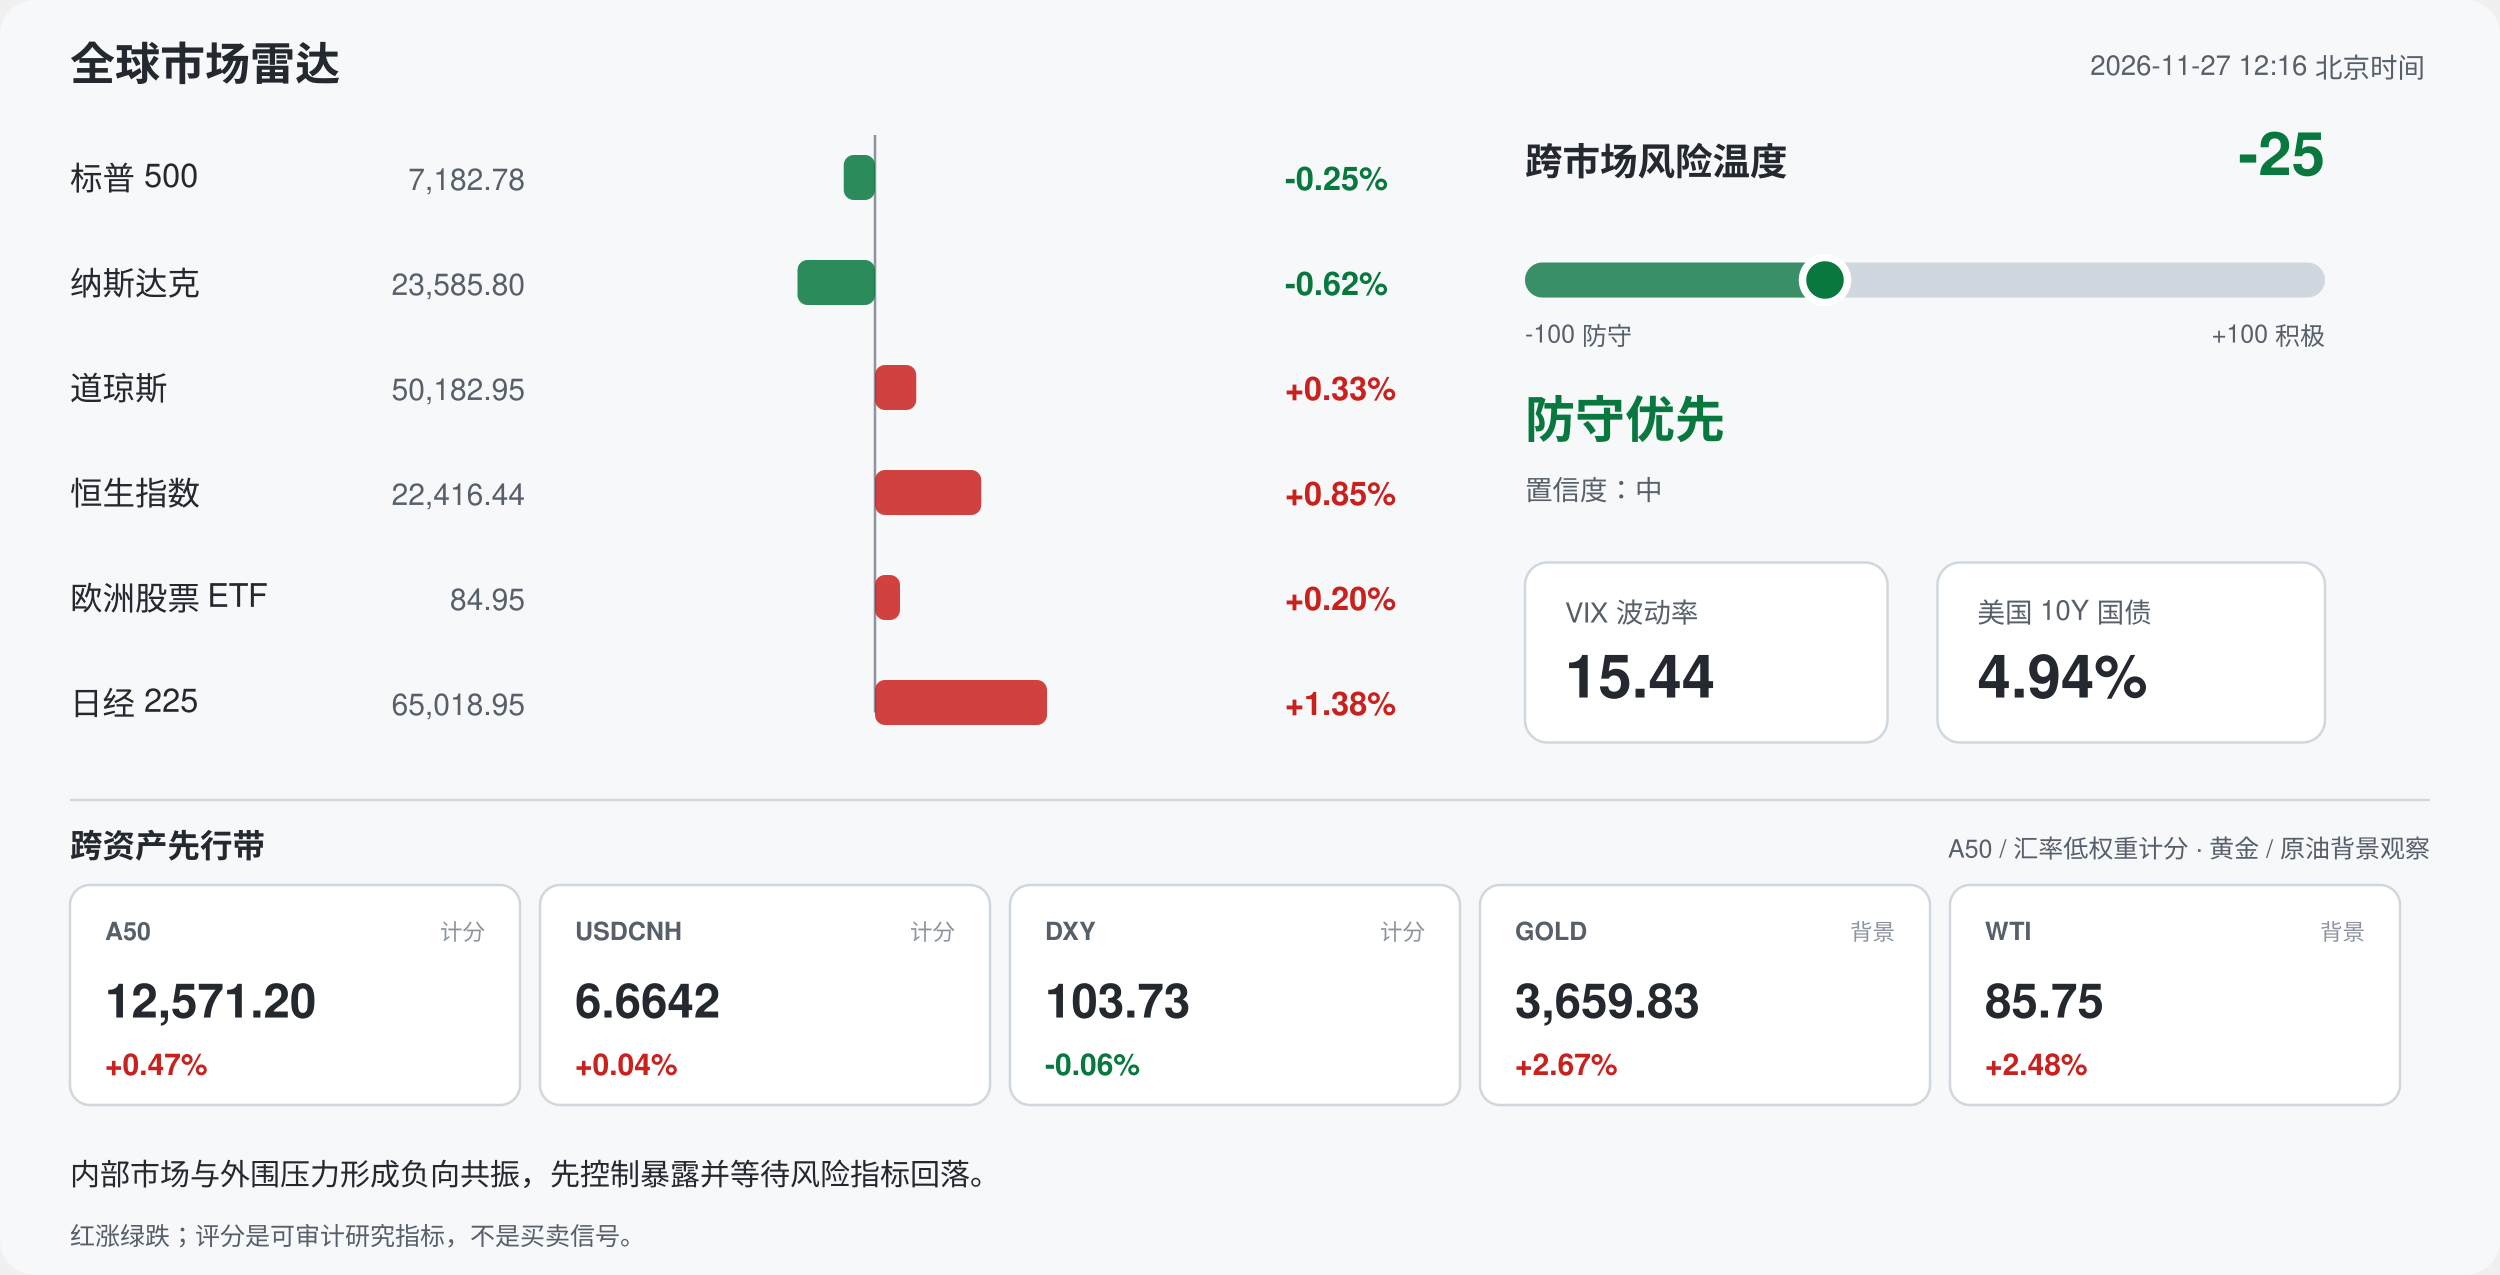
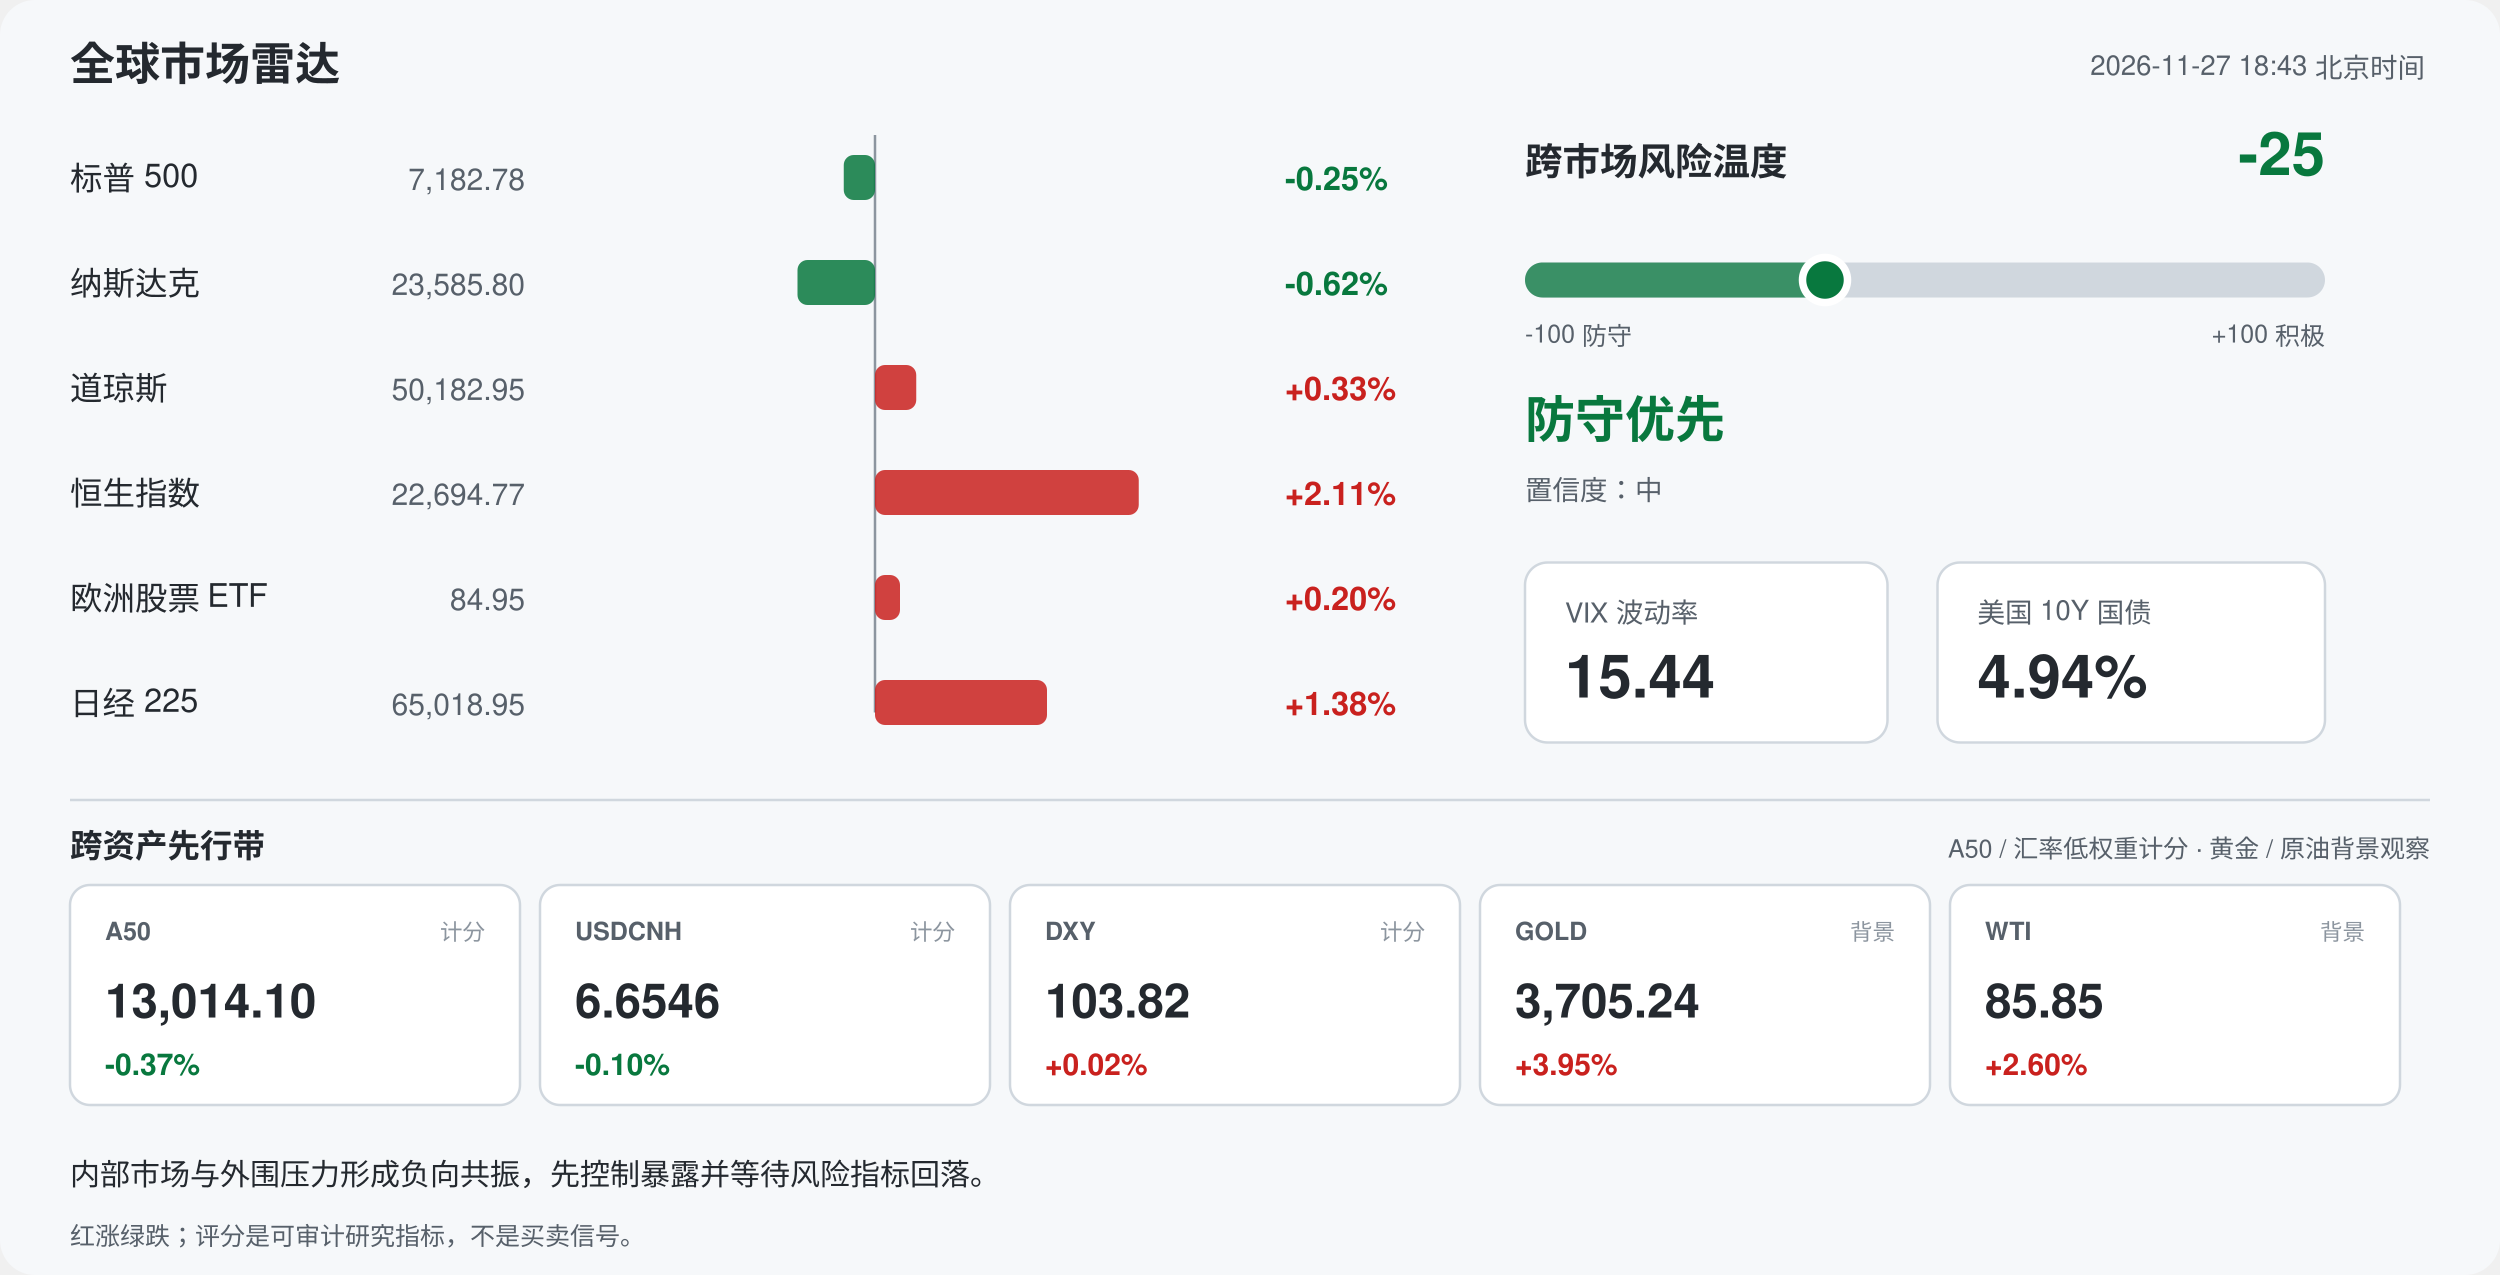
<svg xmlns="http://www.w3.org/2000/svg" width="1000" height="510" viewBox="0 0 1000 510" font-family="-apple-system,Segoe UI,Helvetica,Arial,sans-serif">
  <rect width="1000" height="510" rx="14" fill="#f6f8fa" />
  <text x="28" y="32" font-size="18" font-weight="700" fill="#24292f">全球市场雷达</text>
-   <text x="970" y="30" font-size="11" fill="#57606a" text-anchor="end">2026-11-27 12:16 北京时间</text>
+   <text x="970" y="30" font-size="11" fill="#57606a" text-anchor="end">2026-11-27 18:43 北京时间</text>
  <line x1="350" y1="54" x2="350" y2="285" stroke="#8c959f" stroke-width="1" />
  <text x="28" y="76" font-size="13" fill="#24292f">标普 500</text>
  <text x="210" y="76" font-size="12" fill="#57606a" text-anchor="end">7,182.78</text>
  <rect x="337.5" y="62" width="12.5" height="18" rx="4" fill="#08783e" opacity="0.85" />
  <text x="514" y="76" font-size="13" font-weight="600" fill="#08783e">-0.25%</text>
  <text x="28" y="118" font-size="13" fill="#24292f">纳斯达克</text>
  <text x="210" y="118" font-size="12" fill="#57606a" text-anchor="end">23,585.80</text>
  <rect x="319.0" y="104" width="31.0" height="18" rx="4" fill="#08783e" opacity="0.85" />
  <text x="514" y="118" font-size="13" font-weight="600" fill="#08783e">-0.62%</text>
  <text x="28" y="160" font-size="13" fill="#24292f">道琼斯</text>
  <text x="210" y="160" font-size="12" fill="#57606a" text-anchor="end">50,182.95</text>
  <rect x="350.0" y="146" width="16.5" height="18" rx="4" fill="#c9211e" opacity="0.85" />
  <text x="514" y="160" font-size="13" font-weight="600" fill="#c9211e">+0.33%</text>
  <text x="28" y="202" font-size="13" fill="#24292f">恒生指数</text>
-   <text x="210" y="202" font-size="12" fill="#57606a" text-anchor="end">22,416.44</text>
-   <rect x="350.0" y="188" width="42.5" height="18" rx="4" fill="#c9211e" opacity="0.85" />
-   <text x="514" y="202" font-size="13" font-weight="600" fill="#c9211e">+0.85%</text>
+   <text x="210" y="202" font-size="12" fill="#57606a" text-anchor="end">22,694.77</text>
+   <rect x="350.0" y="188" width="105.5" height="18" rx="4" fill="#c9211e" opacity="0.85" />
+   <text x="514" y="202" font-size="13" font-weight="600" fill="#c9211e">+2.11%</text>
  <text x="28" y="244" font-size="13" fill="#24292f">欧洲股票 ETF</text>
  <text x="210" y="244" font-size="12" fill="#57606a" text-anchor="end">84.95</text>
  <rect x="350.0" y="230" width="10.0" height="18" rx="4" fill="#c9211e" opacity="0.85" />
  <text x="514" y="244" font-size="13" font-weight="600" fill="#c9211e">+0.20%</text>
  <text x="28" y="286" font-size="13" fill="#24292f">日经 225</text>
  <text x="210" y="286" font-size="12" fill="#57606a" text-anchor="end">65,018.95</text>
  <rect x="350.0" y="272" width="68.8" height="18" rx="4" fill="#c9211e" opacity="0.85" />
  <text x="514" y="286" font-size="13" font-weight="600" fill="#c9211e">+1.38%</text>
  <text x="610" y="70" font-size="15" font-weight="700" fill="#24292f">跨市场风险温度</text>
  <text x="930" y="70" font-size="24" font-weight="700" fill="#08783e" text-anchor="end">-25</text>
  <rect x="610" y="105" width="320" height="14" rx="7" fill="#d0d7de" />
  <rect x="610" y="105" width="120.0" height="14" rx="7" fill="#08783e" opacity="0.75" />
  <circle cx="730.0" cy="112" r="9" fill="#08783e" stroke="#ffffff" stroke-width="3" />
  <text x="610" y="137" font-size="10" fill="#57606a">-100 防守</text>
  <text x="930" y="137" font-size="10" fill="#57606a" text-anchor="end">+100 积极</text>
  <text x="610" y="175" font-size="20" font-weight="700" fill="#08783e">防守优先</text>
  <text x="610" y="200" font-size="11" fill="#57606a">置信度：中</text>
  <rect x="610" y="225" width="145" height="72" rx="9" fill="#ffffff" stroke="#d0d7de" />
  <text x="626" y="249" font-size="11" fill="#57606a">VIX 波动率</text>
  <text x="626" y="279" font-size="24" font-weight="700" fill="#24292f">15.44</text>
  <rect x="775" y="225" width="155" height="72" rx="9" fill="#ffffff" stroke="#d0d7de" />
  <text x="791" y="249" font-size="11" fill="#57606a">美国 10Y 国债</text>
  <text x="791" y="279" font-size="24" font-weight="700" fill="#24292f">4.94%</text>
  <line x1="28" y1="320" x2="972" y2="320" stroke="#d0d7de" />
  <text x="28" y="343" font-size="13" font-weight="700" fill="#24292f">跨资产先行带</text>
  <text x="972" y="343" font-size="10" fill="#57606a" text-anchor="end">A50 / 汇率低权重计分 · 黄金 / 原油背景观察</text>
  <rect x="28" y="354" width="180" height="88" rx="8" fill="#ffffff" stroke="#d0d7de" />
  <text x="42" y="376" font-size="10" font-weight="700" fill="#57606a">A50</text>
  <text x="194" y="376" font-size="9" fill="#8c959f" text-anchor="end">计分</text>
-   <text x="42" y="407" font-size="19" font-weight="700" fill="#24292f">12,571.20</text>
-   <text x="42" y="430" font-size="12" font-weight="700" fill="#c9211e">+0.47%</text>
+   <text x="42" y="407" font-size="19" font-weight="700" fill="#24292f">13,014.10</text>
+   <text x="42" y="430" font-size="12" font-weight="700" fill="#08783e">-0.37%</text>
  <rect x="216" y="354" width="180" height="88" rx="8" fill="#ffffff" stroke="#d0d7de" />
  <text x="230" y="376" font-size="10" font-weight="700" fill="#57606a">USDCNH</text>
  <text x="382" y="376" font-size="9" fill="#8c959f" text-anchor="end">计分</text>
-   <text x="230" y="407" font-size="19" font-weight="700" fill="#24292f">6.6642</text>
-   <text x="230" y="430" font-size="12" font-weight="700" fill="#c9211e">+0.04%</text>
+   <text x="230" y="407" font-size="19" font-weight="700" fill="#24292f">6.6546</text>
+   <text x="230" y="430" font-size="12" font-weight="700" fill="#08783e">-0.10%</text>
  <rect x="404" y="354" width="180" height="88" rx="8" fill="#ffffff" stroke="#d0d7de" />
  <text x="418" y="376" font-size="10" font-weight="700" fill="#57606a">DXY</text>
  <text x="570" y="376" font-size="9" fill="#8c959f" text-anchor="end">计分</text>
-   <text x="418" y="407" font-size="19" font-weight="700" fill="#24292f">103.73</text>
-   <text x="418" y="430" font-size="12" font-weight="700" fill="#08783e">-0.06%</text>
+   <text x="418" y="407" font-size="19" font-weight="700" fill="#24292f">103.82</text>
+   <text x="418" y="430" font-size="12" font-weight="700" fill="#c9211e">+0.02%</text>
  <rect x="592" y="354" width="180" height="88" rx="8" fill="#ffffff" stroke="#d0d7de" />
  <text x="606" y="376" font-size="10" font-weight="700" fill="#57606a">GOLD</text>
  <text x="758" y="376" font-size="9" fill="#8c959f" text-anchor="end">背景</text>
-   <text x="606" y="407" font-size="19" font-weight="700" fill="#24292f">3,659.83</text>
-   <text x="606" y="430" font-size="12" font-weight="700" fill="#c9211e">+2.67%</text>
+   <text x="606" y="407" font-size="19" font-weight="700" fill="#24292f">3,705.24</text>
+   <text x="606" y="430" font-size="12" font-weight="700" fill="#c9211e">+3.95%</text>
  <rect x="780" y="354" width="180" height="88" rx="8" fill="#ffffff" stroke="#d0d7de" />
  <text x="794" y="376" font-size="10" font-weight="700" fill="#57606a">WTI</text>
  <text x="946" y="376" font-size="9" fill="#8c959f" text-anchor="end">背景</text>
-   <text x="794" y="407" font-size="19" font-weight="700" fill="#24292f">85.75</text>
-   <text x="794" y="430" font-size="12" font-weight="700" fill="#c9211e">+2.48%</text>
+   <text x="794" y="407" font-size="19" font-weight="700" fill="#24292f">85.85</text>
+   <text x="794" y="430" font-size="12" font-weight="700" fill="#c9211e">+2.60%</text>
  <text x="28" y="474" font-size="12" fill="#24292f">内部市场与外围压力形成负向共振，先控制暴露并等待风险指标回落。</text>
  <text x="28" y="498" font-size="10" fill="#57606a">红涨绿跌；评分是可审计研究指标，不是买卖信号。</text>
</svg>
